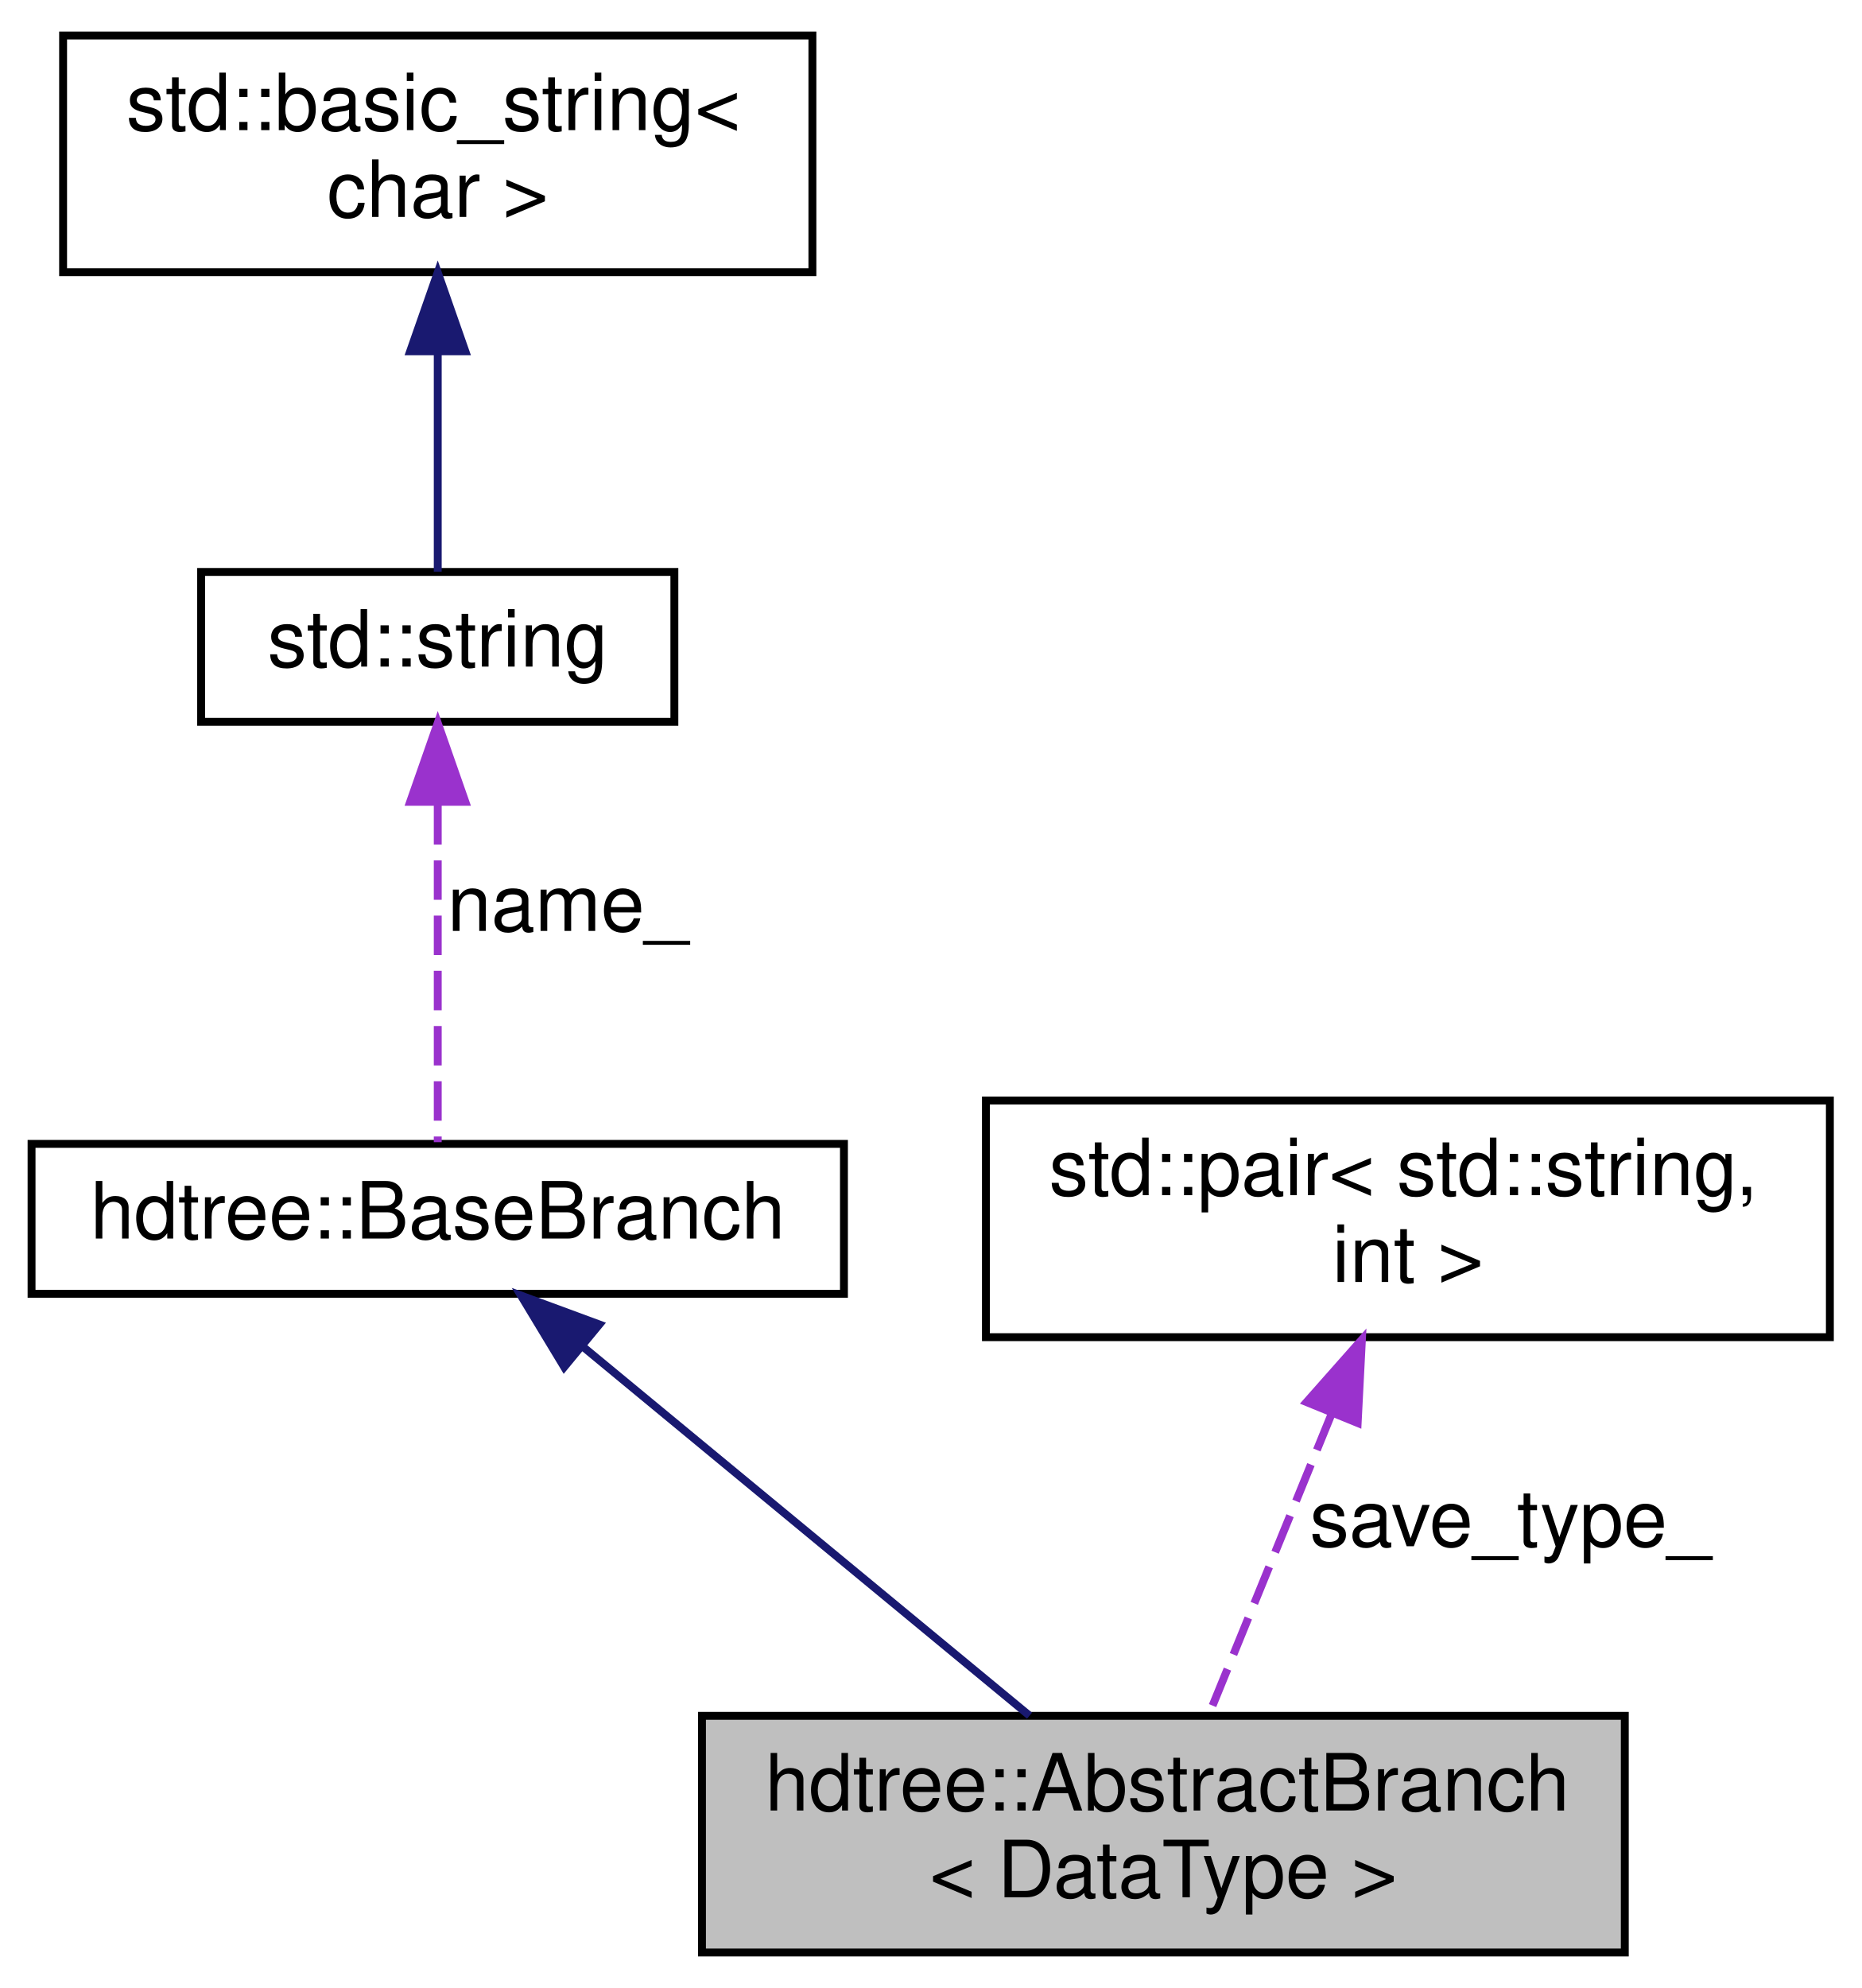
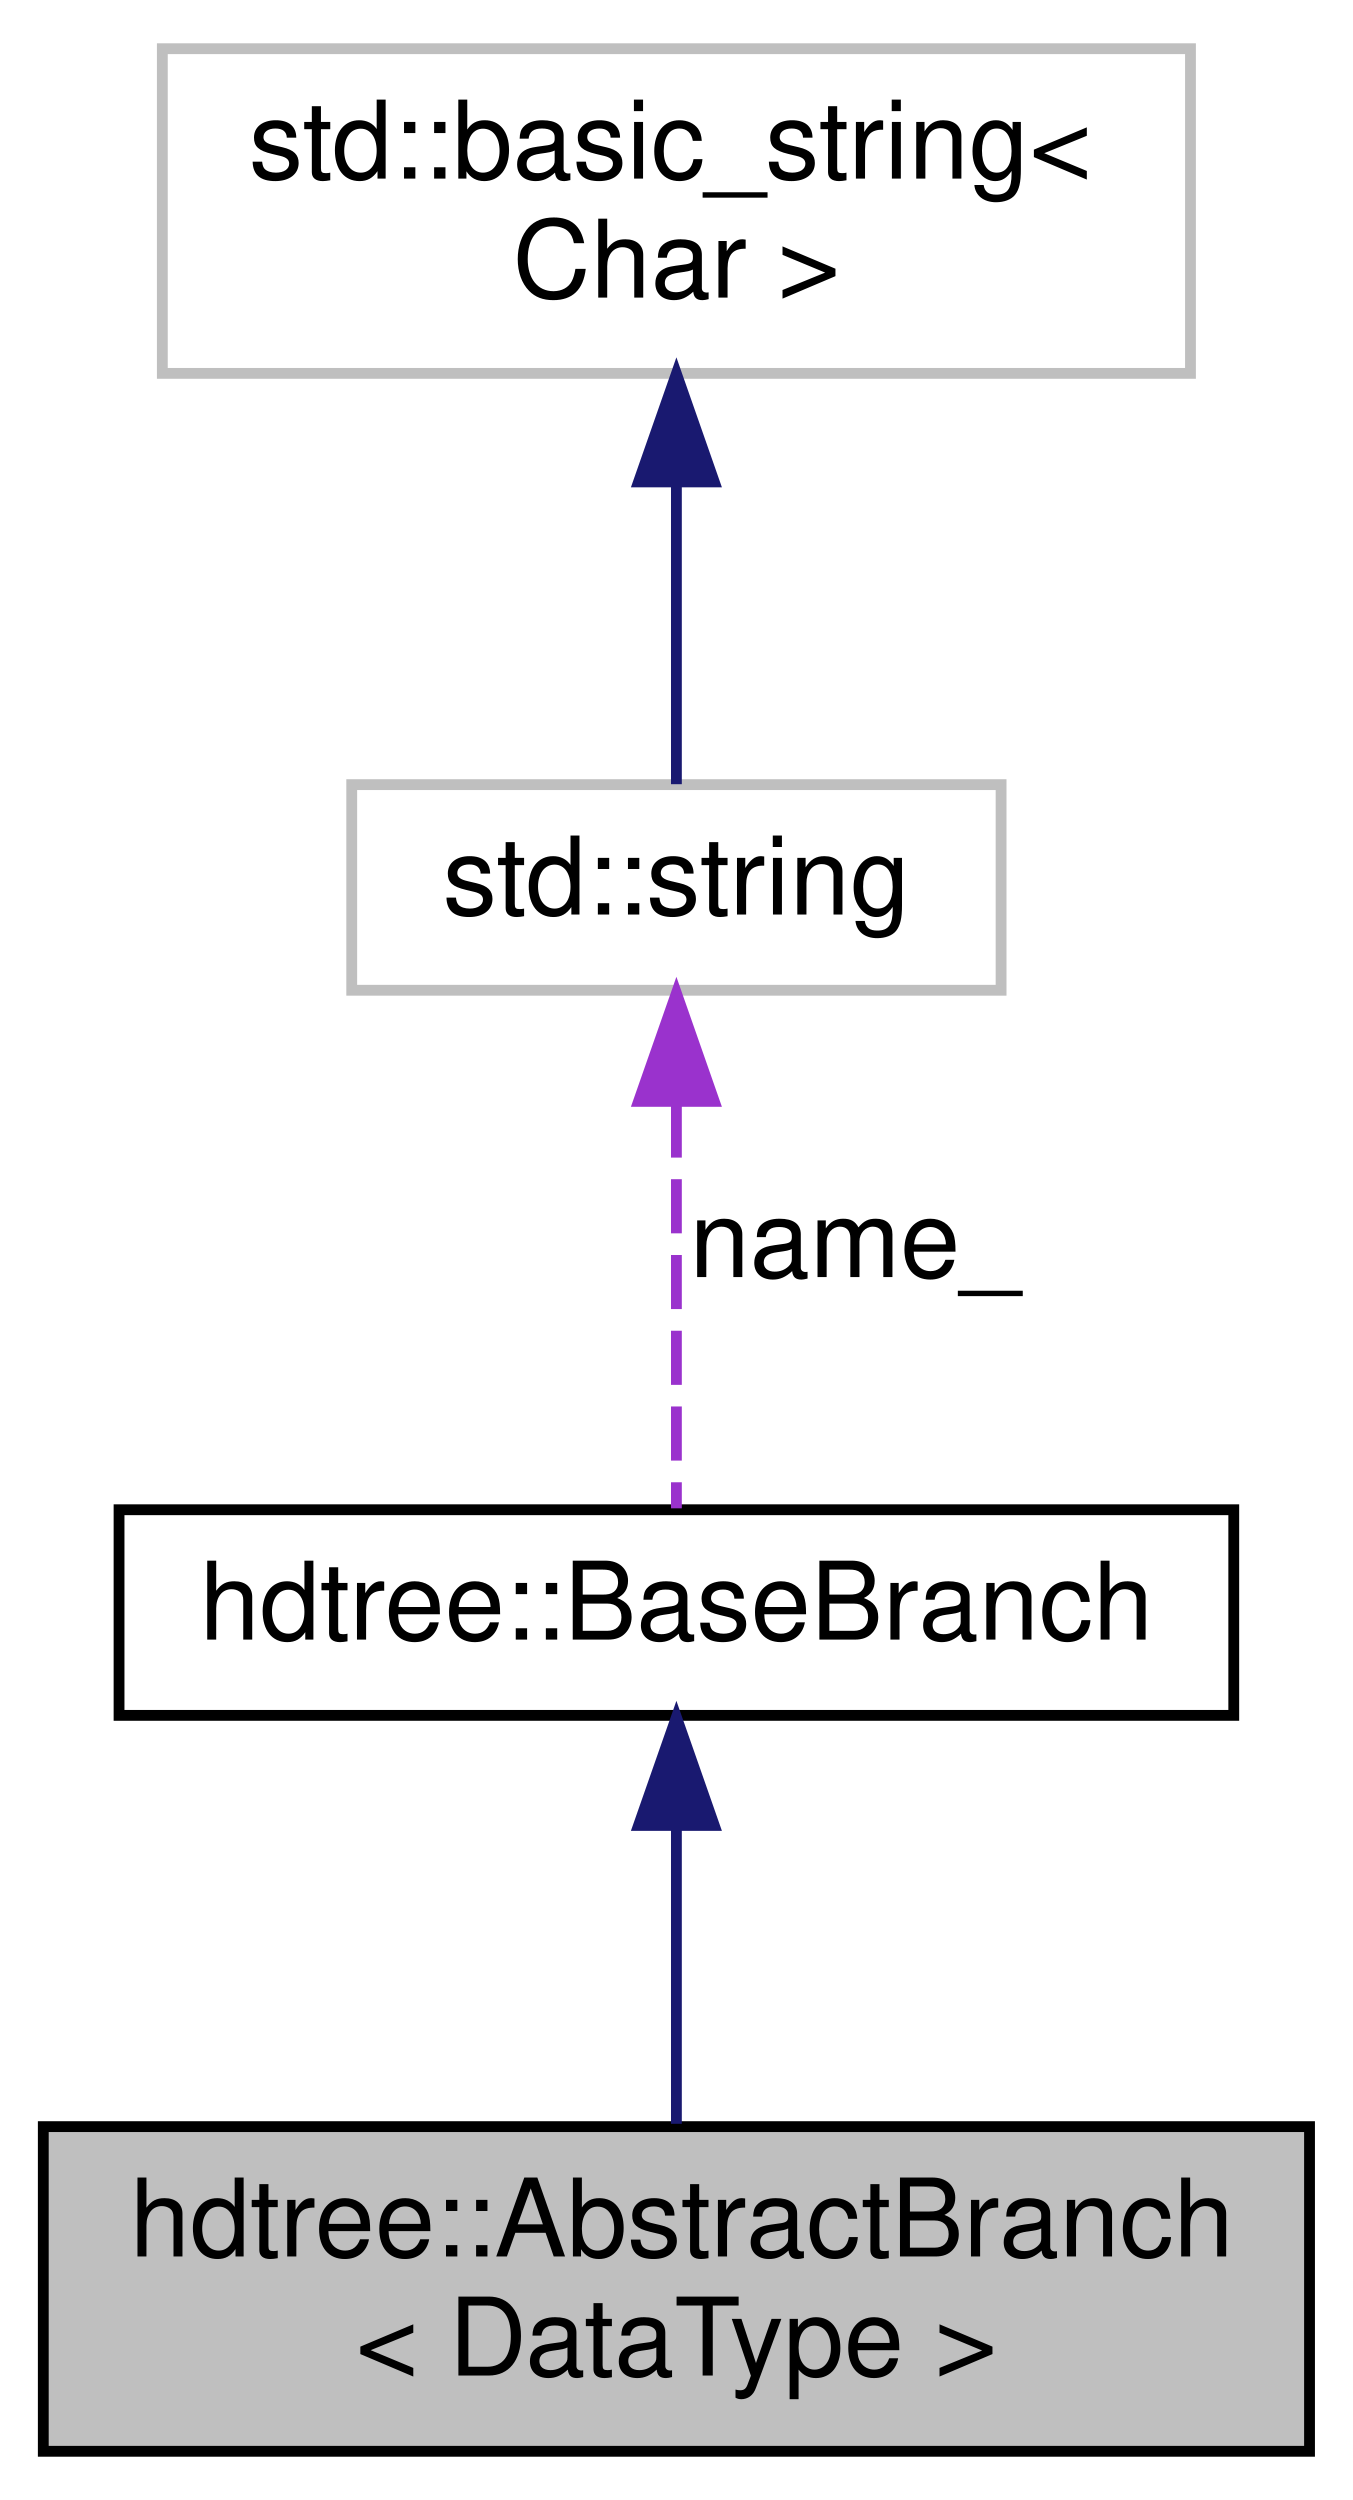
- <svg xmlns="http://www.w3.org/2000/svg" xmlns:xlink="http://www.w3.org/1999/xlink" width="236pt" height="252pt" viewBox="0.00 0.00 236.00 252.00">
-   <g id="graph0" class="graph" transform="scale(1 1) rotate(0) translate(4 248)">
+ <svg xmlns="http://www.w3.org/2000/svg" xmlns:xlink="http://www.w3.org/1999/xlink" width="125pt" height="231pt" viewBox="0.00 0.00 125.00 231.00">
+   <g id="graph0" class="graph" transform="scale(1 1) rotate(0) translate(4 227)">
    <g id="node1" class="node">
      <g id="a_node1">
        <a xlink:title="Type-specific base class to hold common data methods.">
-           <polygon fill="#bfbfbf" stroke="black" points="85,-0.5 85,-30.5 202,-30.5 202,-0.5 85,-0.5" />
-           <text text-anchor="start" x="93" y="-18.5" font-family="Helvetica,sans-Serif" font-size="10.00">hdtree::AbstractBranch</text>
-           <text text-anchor="middle" x="143.5" y="-7.5" font-family="Helvetica,sans-Serif" font-size="10.00">&lt; DataType &gt;</text>
+           <polygon fill="#bfbfbf" stroke="black" points="0,-0.5 0,-30.5 117,-30.5 117,-0.5 0,-0.5" />
+           <text text-anchor="start" x="8" y="-18.5" font-family="Helvetica,sans-Serif" font-size="10.00">hdtree::AbstractBranch</text>
+           <text text-anchor="middle" x="58.5" y="-7.5" font-family="Helvetica,sans-Serif" font-size="10.00">&lt; DataType &gt;</text>
        </a>
      </g>
    </g>
    <g id="node2" class="node">
      <g id="a_node2">
        <a xlink:href="classhdtree_1_1BaseBranch.html" target="_top" xlink:title="Empty data base allowing recursion.">
-           <polygon fill="none" stroke="black" points="0,-84 0,-103 103,-103 103,-84 0,-84" />
-           <text text-anchor="middle" x="51.5" y="-91" font-family="Helvetica,sans-Serif" font-size="10.00">hdtree::BaseBranch</text>
+           <polygon fill="none" stroke="black" points="7,-68.5 7,-87.5 110,-87.5 110,-68.5 7,-68.5" />
+           <text text-anchor="middle" x="58.5" y="-75.5" font-family="Helvetica,sans-Serif" font-size="10.00">hdtree::BaseBranch</text>
        </a>
      </g>
    </g>
    <g id="edge1" class="edge">
-       <path fill="none" stroke="midnightblue" d="M69.92,-77.28C86.44,-63.64 110.47,-43.78 126.53,-30.52" />
-       <polygon fill="midnightblue" stroke="midnightblue" points="67.53,-74.71 62.05,-83.78 71.99,-80.11 67.53,-74.71" />
+       <path fill="none" stroke="midnightblue" d="M58.5,-58.22C58.5,-49.36 58.5,-38.96 58.5,-30.76" />
+       <polygon fill="midnightblue" stroke="midnightblue" points="55,-58.33 58.5,-68.33 62,-58.33 55,-58.33" />
    </g>
    <g id="node3" class="node">
      <g id="a_node3">
-         <a target="_parent" xlink:href="http://en.cppreference.com/w/cpp/string/basic_string.html" xlink:title=" ">
-           <polygon fill="none" stroke="black" points="21.5,-156.5 21.5,-175.5 81.5,-175.5 81.5,-156.5 21.5,-156.5" />
-           <text text-anchor="middle" x="51.5" y="-163.5" font-family="Helvetica,sans-Serif" font-size="10.00">std::string</text>
+         <a xlink:title=" ">
+           <polygon fill="none" stroke="#bfbfbf" points="28.5,-135.5 28.5,-154.5 88.5,-154.5 88.5,-135.5 28.5,-135.5" />
+           <text text-anchor="middle" x="58.5" y="-142.5" font-family="Helvetica,sans-Serif" font-size="10.00">std::string</text>
        </a>
      </g>
    </g>
    <g id="edge2" class="edge">
-       <path fill="none" stroke="#9a32cd" stroke-dasharray="5,2" d="M51.5,-145.94C51.5,-132.03 51.5,-113.82 51.5,-103.22" />
-       <polygon fill="#9a32cd" stroke="#9a32cd" points="48,-146.36 51.5,-156.36 55,-146.36 48,-146.36" />
-       <text text-anchor="middle" x="68" y="-130" font-family="Helvetica,sans-Serif" font-size="10.00"> name_</text>
+       <path fill="none" stroke="#9a32cd" stroke-dasharray="5,2" d="M58.5,-125.04C58.5,-112.67 58.5,-97.12 58.5,-87.63" />
+       <polygon fill="#9a32cd" stroke="#9a32cd" points="55,-125.23 58.5,-135.23 62,-125.23 55,-125.23" />
+       <text text-anchor="middle" x="75" y="-109" font-family="Helvetica,sans-Serif" font-size="10.00"> name_</text>
    </g>
    <g id="node4" class="node">
      <g id="a_node4">
-         <a target="_parent" xlink:href="http://en.cppreference.com/w/cpp/string/basic_string.html" xlink:title=" ">
-           <polygon fill="none" stroke="black" points="4,-213.5 4,-243.5 99,-243.5 99,-213.5 4,-213.5" />
-           <text text-anchor="start" x="12" y="-231.5" font-family="Helvetica,sans-Serif" font-size="10.00">std::basic_string&lt;</text>
-           <text text-anchor="middle" x="51.5" y="-220.5" font-family="Helvetica,sans-Serif" font-size="10.00"> char &gt;</text>
+         <a xlink:title=" ">
+           <polygon fill="none" stroke="#bfbfbf" points="11,-192.5 11,-222.5 106,-222.5 106,-192.5 11,-192.5" />
+           <text text-anchor="start" x="19" y="-210.5" font-family="Helvetica,sans-Serif" font-size="10.00">std::basic_string&lt;</text>
+           <text text-anchor="middle" x="58.5" y="-199.5" font-family="Helvetica,sans-Serif" font-size="10.00"> Char &gt;</text>
        </a>
      </g>
    </g>
    <g id="edge3" class="edge">
-       <path fill="none" stroke="midnightblue" d="M51.5,-203.35C51.5,-193.51 51.5,-182.78 51.5,-175.54" />
-       <polygon fill="midnightblue" stroke="midnightblue" points="48,-203.47 51.5,-213.47 55,-203.47 48,-203.47" />
-     </g>
-     <g id="node5" class="node">
-       <g id="a_node5">
-         <a target="_parent" xlink:href="http://en.cppreference.com/w/cpp/utility/pair.html" xlink:title=" ">
-           <polygon fill="none" stroke="black" points="121,-78.5 121,-108.5 228,-108.5 228,-78.5 121,-78.5" />
-           <text text-anchor="start" x="129" y="-96.5" font-family="Helvetica,sans-Serif" font-size="10.00">std::pair&lt; std::string,</text>
-           <text text-anchor="middle" x="174.5" y="-85.5" font-family="Helvetica,sans-Serif" font-size="10.00"> int &gt;</text>
-         </a>
-       </g>
-     </g>
-     <g id="edge4" class="edge">
-       <path fill="none" stroke="#9a32cd" stroke-dasharray="5,2" d="M164.85,-68.83C159.75,-56.35 153.67,-41.44 149.3,-30.73" />
-       <polygon fill="#9a32cd" stroke="#9a32cd" points="161.65,-70.27 168.67,-78.2 168.13,-67.62 161.65,-70.27" />
-       <text text-anchor="middle" x="187.5" y="-52" font-family="Helvetica,sans-Serif" font-size="10.00"> save_type_</text>
+       <path fill="none" stroke="midnightblue" d="M58.5,-182.35C58.5,-172.51 58.5,-161.78 58.5,-154.54" />
+       <polygon fill="midnightblue" stroke="midnightblue" points="55,-182.47 58.5,-192.47 62,-182.47 55,-182.47" />
    </g>
  </g>
</svg>
